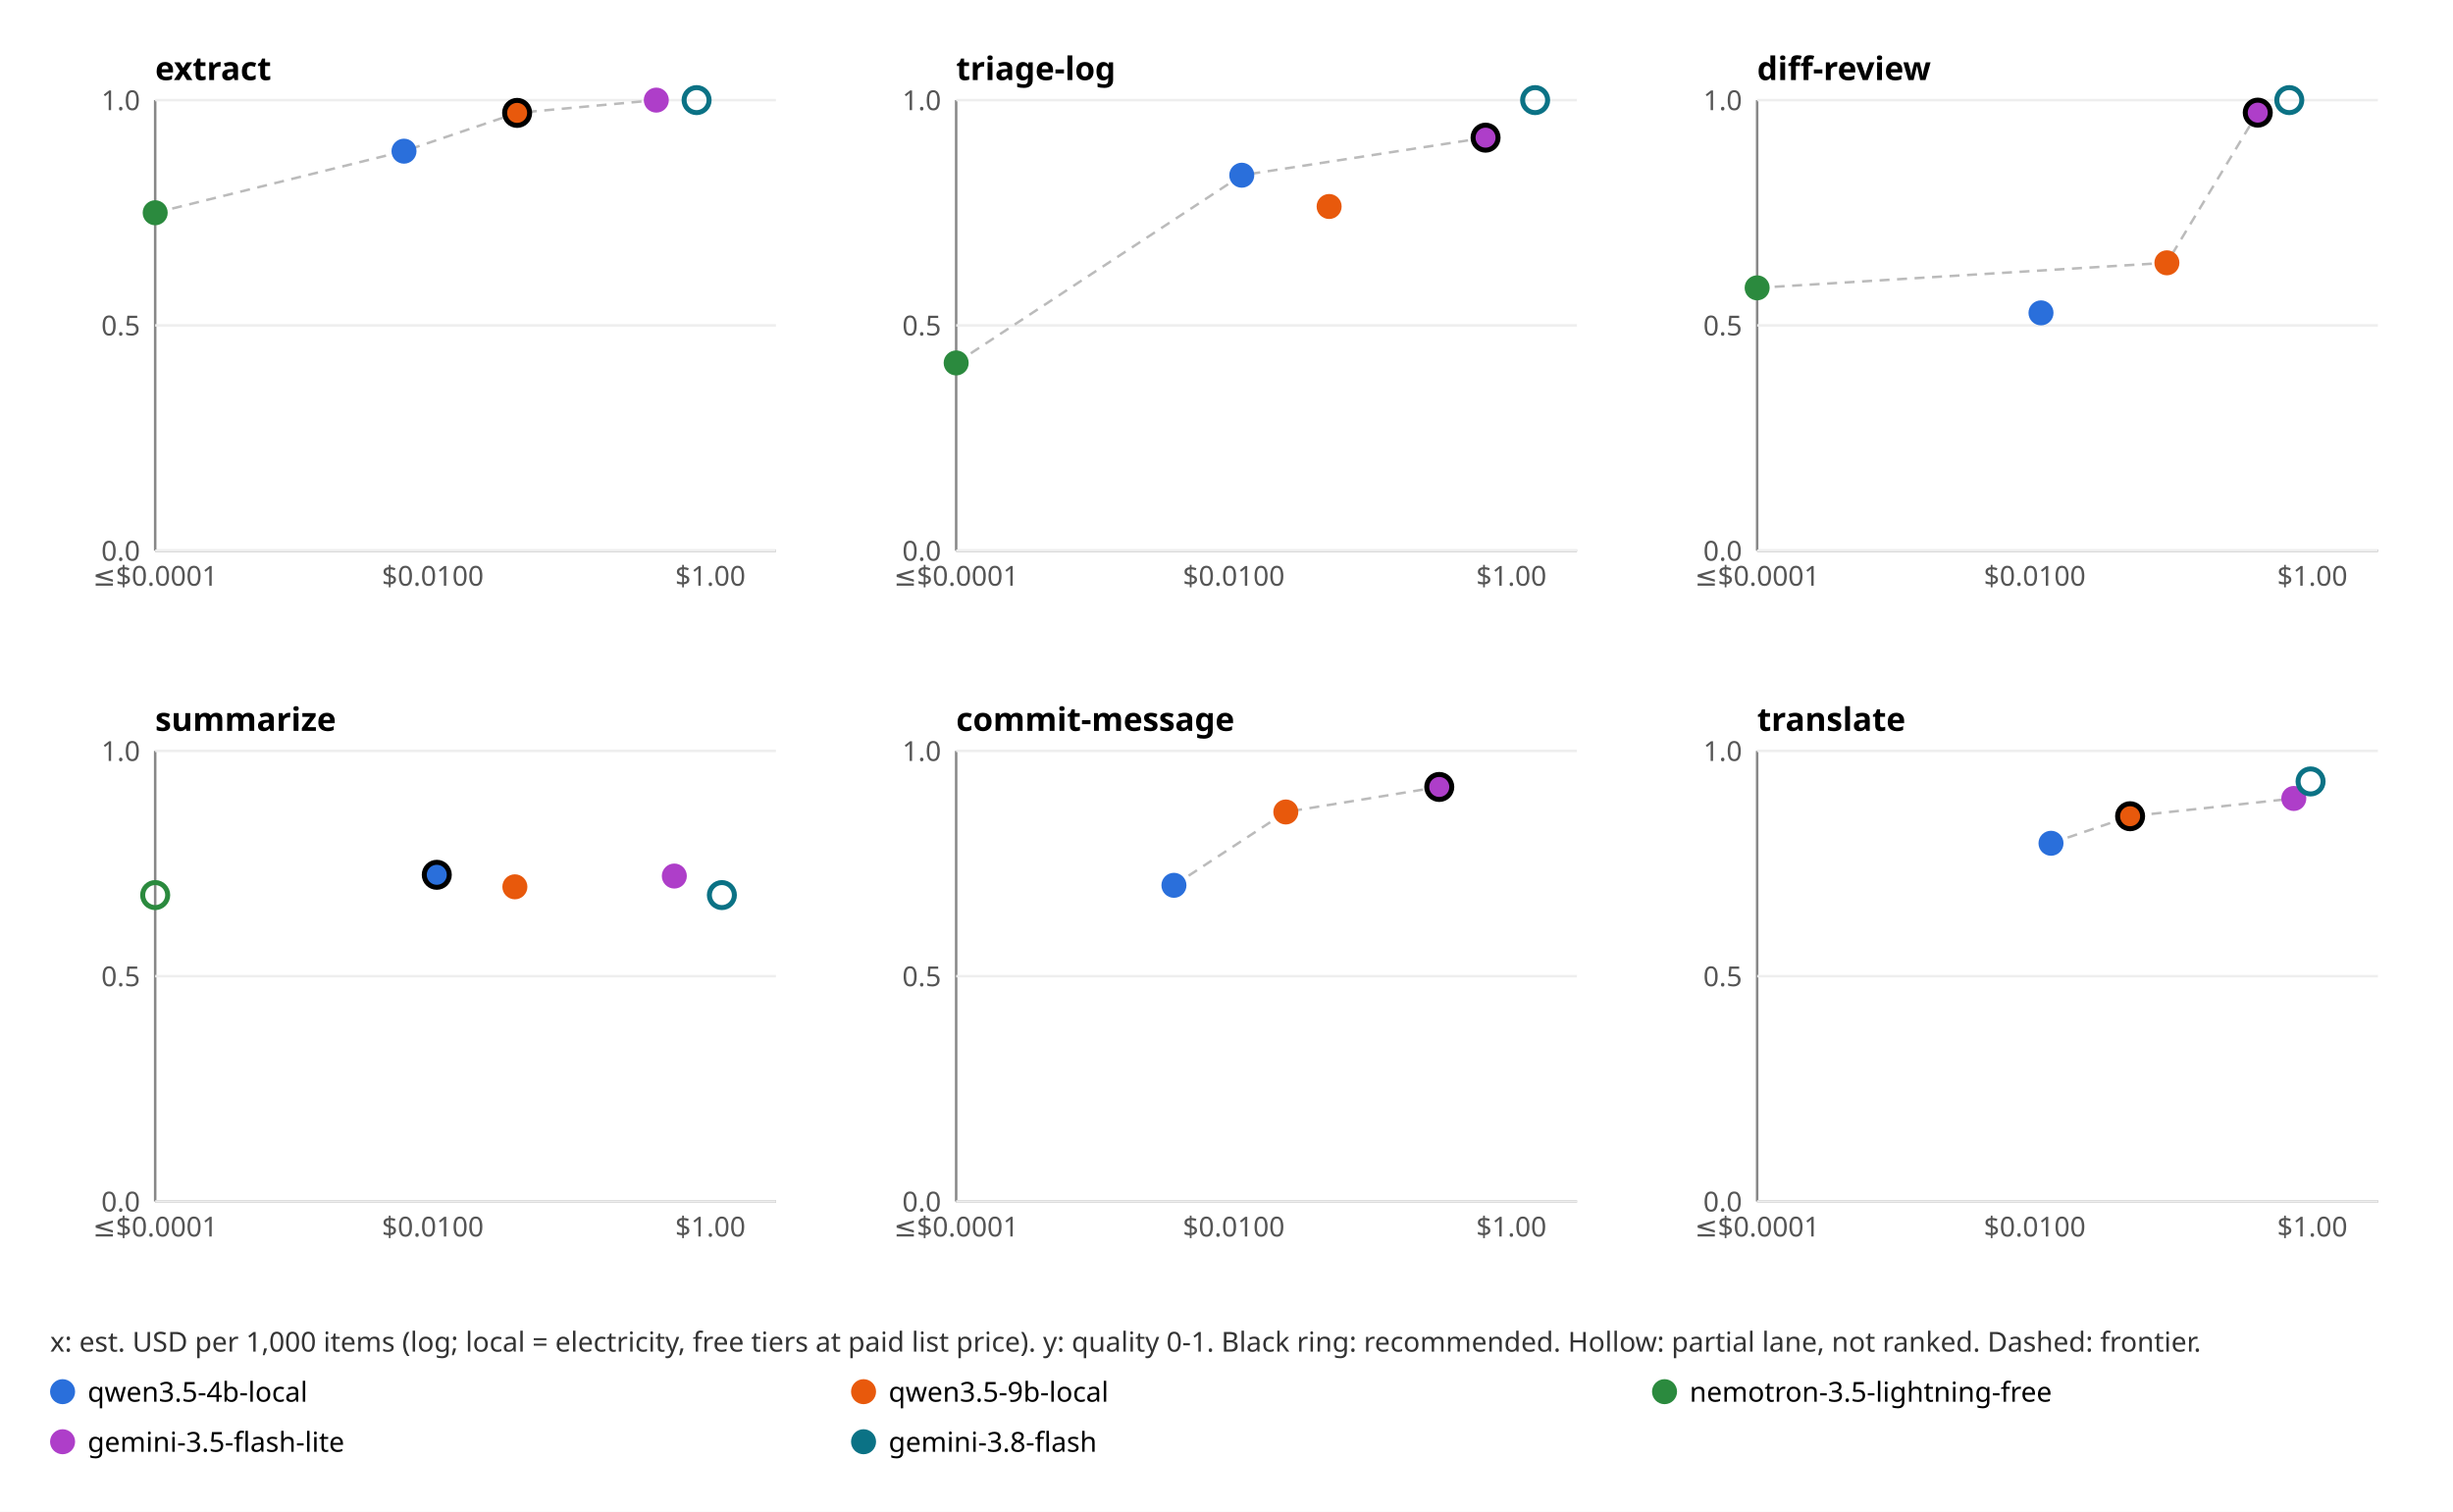
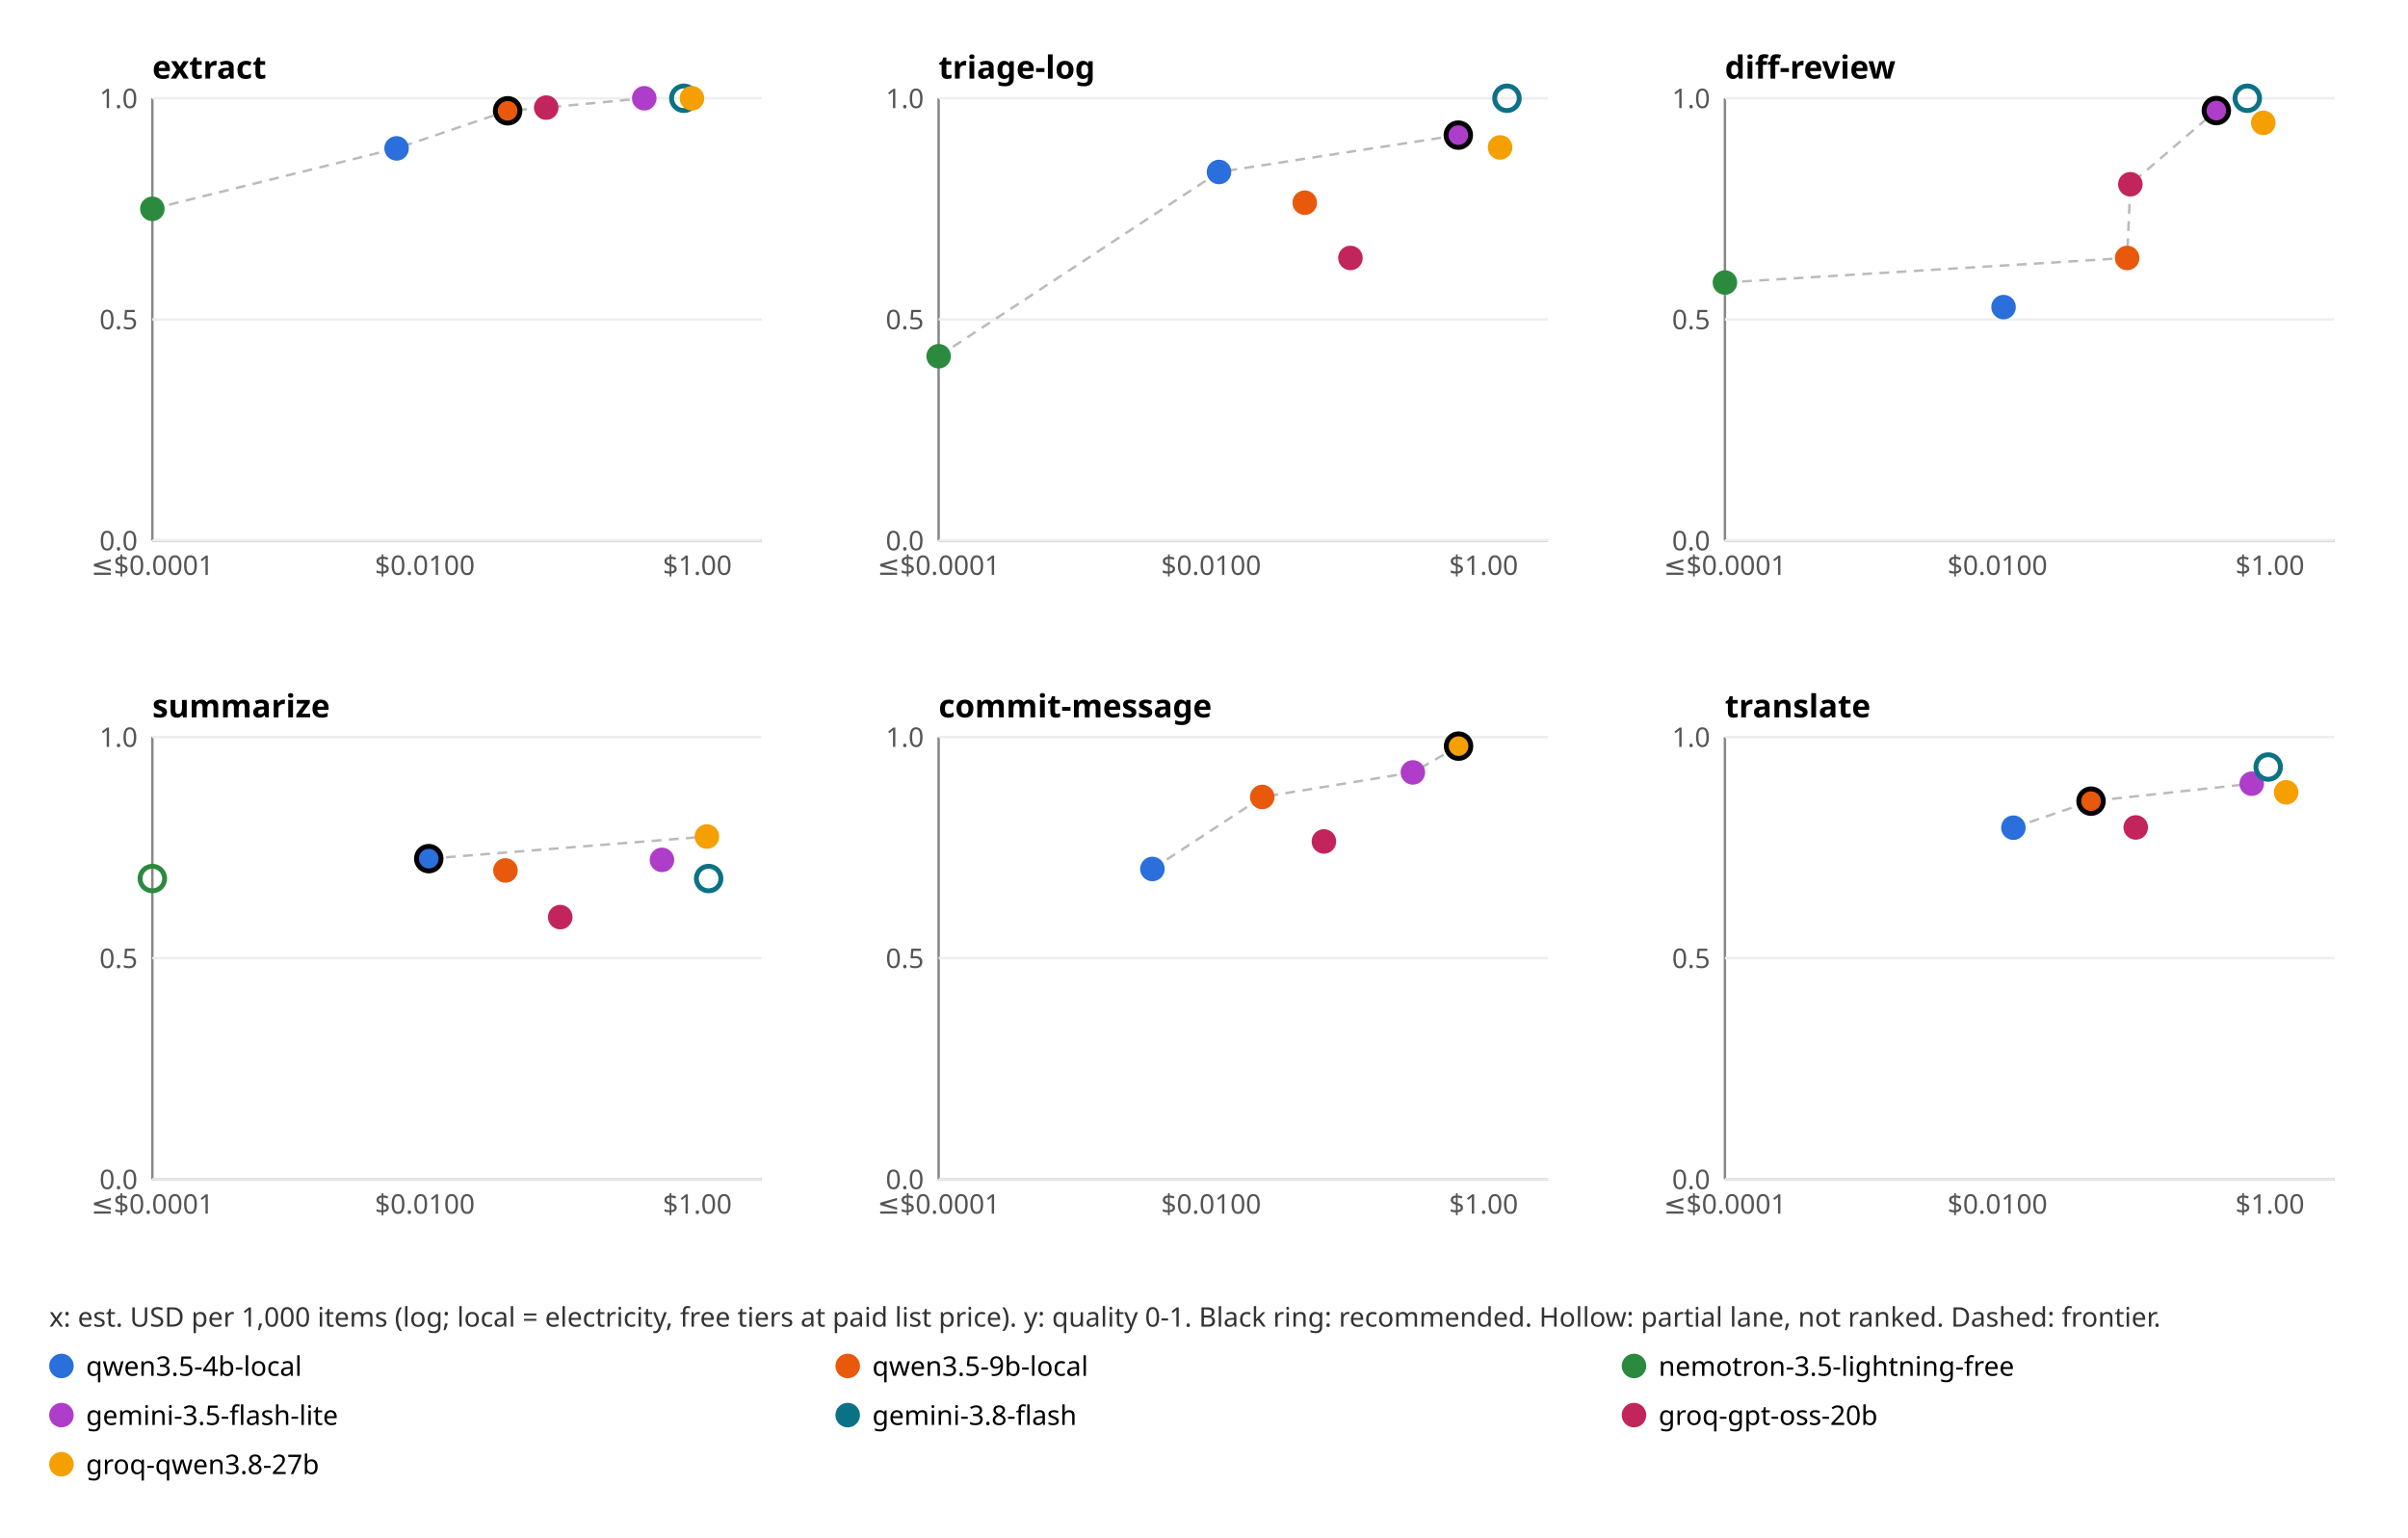
- <svg xmlns="http://www.w3.org/2000/svg" viewBox="0 0 980 604" font-family="system-ui, sans-serif" font-size="11">
-   <rect width="980" height="604" fill="#ffffff" />
+ <svg xmlns="http://www.w3.org/2000/svg" viewBox="0 0 980 626" font-family="system-ui, sans-serif" font-size="11">
+   <rect width="980" height="626" fill="#ffffff" />
  <g transform="translate(20,20)">
    <text x="42" y="12" font-weight="600" font-size="13">extract</text>
    <line x1="42" y1="200" x2="290" y2="200" stroke="#888" />
    <line x1="42" y1="20" x2="42" y2="200" stroke="#888" />
    <text x="36" y="204" text-anchor="end" fill="#555">0.0</text>
    <line x1="42" y1="200" x2="290" y2="200" stroke="#eee" />
    <text x="36" y="114.0" text-anchor="end" fill="#555">0.5</text>
    <line x1="42" y1="110.0" x2="290" y2="110.0" stroke="#eee" />
    <text x="36" y="24" text-anchor="end" fill="#555">1.0</text>
    <line x1="42" y1="20" x2="290" y2="20" stroke="#eee" />
    <text x="42.0" y="214" text-anchor="middle" fill="#555">≤$0.0001</text>
    <text x="152.901" y="214" text-anchor="middle" fill="#555">$0.0100</text>
    <text x="263.802" y="214" text-anchor="middle" fill="#555">$1.00</text>
-     <polyline points="42.0,65.0 141.4,40.4 186.6,25.1 242.2,20.0" fill="none" stroke="#bbb" stroke-dasharray="4 3" />
+     <polyline points="42.0,65.0 141.4,40.4 186.6,25.1 202.3,23.8 242.2,20.0" fill="none" stroke="#bbb" stroke-dasharray="4 3" />
    <circle cx="141.4" cy="40.4" r="5" fill="#2a6fdb" />
    <circle cx="186.6" cy="25.1" r="5" fill="#e8590c" stroke="#000" stroke-width="2" />
    <circle cx="42.0" cy="65.0" r="5" fill="#2b8a3e" />
    <circle cx="242.2" cy="20.0" r="5" fill="#ae3ec9" />
    <circle cx="258.3" cy="20.0" r="5" fill="#0b7285" fill-opacity="0" stroke="#0b7285" stroke-width="2" />
+     <circle cx="202.3" cy="23.8" r="5" fill="#c2255c" />
+     <circle cx="261.6" cy="20.0" r="5" fill="#f59f00" />
  </g>
  <g transform="translate(340,20)">
    <text x="42" y="12" font-weight="600" font-size="13">triage-log</text>
    <line x1="42" y1="200" x2="290" y2="200" stroke="#888" />
    <line x1="42" y1="20" x2="42" y2="200" stroke="#888" />
    <text x="36" y="204" text-anchor="end" fill="#555">0.0</text>
    <line x1="42" y1="200" x2="290" y2="200" stroke="#eee" />
    <text x="36" y="114.0" text-anchor="end" fill="#555">0.5</text>
    <line x1="42" y1="110.0" x2="290" y2="110.0" stroke="#eee" />
    <text x="36" y="24" text-anchor="end" fill="#555">1.0</text>
    <line x1="42" y1="20" x2="290" y2="20" stroke="#eee" />
    <text x="42.0" y="214" text-anchor="middle" fill="#555">≤$0.0001</text>
    <text x="152.901" y="214" text-anchor="middle" fill="#555">$0.0100</text>
    <text x="263.802" y="214" text-anchor="middle" fill="#555">$1.00</text>
    <polyline points="42.0,125.0 156.1,50.0 253.5,35.0" fill="none" stroke="#bbb" stroke-dasharray="4 3" />
    <circle cx="156.1" cy="50.0" r="5" fill="#2a6fdb" />
    <circle cx="191.0" cy="62.5" r="5" fill="#e8590c" />
    <circle cx="42.0" cy="125.0" r="5" fill="#2b8a3e" />
    <circle cx="253.5" cy="35.0" r="5" fill="#ae3ec9" stroke="#000" stroke-width="2" />
    <circle cx="273.3" cy="20.0" r="5" fill="#0b7285" fill-opacity="0" stroke="#0b7285" stroke-width="2" />
+     <circle cx="209.6" cy="85.0" r="5" fill="#c2255c" />
+     <circle cx="270.5" cy="40.0" r="5" fill="#f59f00" />
  </g>
  <g transform="translate(660,20)">
    <text x="42" y="12" font-weight="600" font-size="13">diff-review</text>
    <line x1="42" y1="200" x2="290" y2="200" stroke="#888" />
    <line x1="42" y1="20" x2="42" y2="200" stroke="#888" />
    <text x="36" y="204" text-anchor="end" fill="#555">0.0</text>
    <line x1="42" y1="200" x2="290" y2="200" stroke="#eee" />
    <text x="36" y="114.0" text-anchor="end" fill="#555">0.5</text>
    <line x1="42" y1="110.0" x2="290" y2="110.0" stroke="#eee" />
    <text x="36" y="24" text-anchor="end" fill="#555">1.0</text>
    <line x1="42" y1="20" x2="290" y2="20" stroke="#eee" />
    <text x="42.0" y="214" text-anchor="middle" fill="#555">≤$0.0001</text>
    <text x="152.901" y="214" text-anchor="middle" fill="#555">$0.0100</text>
    <text x="263.802" y="214" text-anchor="middle" fill="#555">$1.00</text>
-     <polyline points="42.0,95.0 205.7,85.0 242.0,25.0" fill="none" stroke="#bbb" stroke-dasharray="4 3" />
+     <polyline points="42.0,95.0 205.7,85.0 207.0,55.0 242.0,25.0" fill="none" stroke="#bbb" stroke-dasharray="4 3" />
    <circle cx="155.4" cy="105.0" r="5" fill="#2a6fdb" />
    <circle cx="205.7" cy="85.0" r="5" fill="#e8590c" />
    <circle cx="42.0" cy="95.0" r="5" fill="#2b8a3e" />
    <circle cx="242.0" cy="25.0" r="5" fill="#ae3ec9" stroke="#000" stroke-width="2" />
    <circle cx="254.6" cy="20.0" r="5" fill="#0b7285" fill-opacity="0" stroke="#0b7285" stroke-width="2" />
+     <circle cx="207.0" cy="55.0" r="5" fill="#c2255c" />
+     <circle cx="261.1" cy="30.0" r="5" fill="#f59f00" />
  </g>
  <g transform="translate(20,280)">
    <text x="42" y="12" font-weight="600" font-size="13">summarize</text>
    <line x1="42" y1="200" x2="290" y2="200" stroke="#888" />
    <line x1="42" y1="20" x2="42" y2="200" stroke="#888" />
    <text x="36" y="204" text-anchor="end" fill="#555">0.0</text>
    <line x1="42" y1="200" x2="290" y2="200" stroke="#eee" />
    <text x="36" y="114.0" text-anchor="end" fill="#555">0.5</text>
    <line x1="42" y1="110.0" x2="290" y2="110.0" stroke="#eee" />
    <text x="36" y="24" text-anchor="end" fill="#555">1.0</text>
    <line x1="42" y1="20" x2="290" y2="20" stroke="#eee" />
    <text x="42.0" y="214" text-anchor="middle" fill="#555">≤$0.0001</text>
    <text x="152.901" y="214" text-anchor="middle" fill="#555">$0.0100</text>
    <text x="263.802" y="214" text-anchor="middle" fill="#555">$1.00</text>
+     <polyline points="154.5,69.5 267.7,60.5" fill="none" stroke="#bbb" stroke-dasharray="4 3" />
    <circle cx="154.5" cy="69.5" r="5" fill="#2a6fdb" stroke="#000" stroke-width="2" />
    <circle cx="185.7" cy="74.3" r="5" fill="#e8590c" />
    <circle cx="42.0" cy="77.6" r="5" fill="#2b8a3e" fill-opacity="0" stroke="#2b8a3e" stroke-width="2" />
    <circle cx="249.4" cy="70.0" r="5" fill="#ae3ec9" />
    <circle cx="268.4" cy="77.6" r="5" fill="#0b7285" fill-opacity="0" stroke="#0b7285" stroke-width="2" />
+     <circle cx="208.0" cy="93.3" r="5" fill="#c2255c" />
+     <circle cx="267.7" cy="60.5" r="5" fill="#f59f00" />
  </g>
  <g transform="translate(340,280)">
    <text x="42" y="12" font-weight="600" font-size="13">commit-message</text>
    <line x1="42" y1="200" x2="290" y2="200" stroke="#888" />
    <line x1="42" y1="20" x2="42" y2="200" stroke="#888" />
    <text x="36" y="204" text-anchor="end" fill="#555">0.0</text>
    <line x1="42" y1="200" x2="290" y2="200" stroke="#eee" />
    <text x="36" y="114.0" text-anchor="end" fill="#555">0.5</text>
    <line x1="42" y1="110.0" x2="290" y2="110.0" stroke="#eee" />
    <text x="36" y="24" text-anchor="end" fill="#555">1.0</text>
    <line x1="42" y1="20" x2="290" y2="20" stroke="#eee" />
    <text x="42.0" y="214" text-anchor="middle" fill="#555">≤$0.0001</text>
    <text x="152.901" y="214" text-anchor="middle" fill="#555">$0.0100</text>
    <text x="263.802" y="214" text-anchor="middle" fill="#555">$1.00</text>
-     <polyline points="129.0,73.7 173.7,44.4 235.0,34.4" fill="none" stroke="#bbb" stroke-dasharray="4 3" />
+     <polyline points="129.0,73.7 173.7,44.4 235.0,34.4 253.6,23.7" fill="none" stroke="#bbb" stroke-dasharray="4 3" />
    <circle cx="129.0" cy="73.7" r="5" fill="#2a6fdb" />
    <circle cx="173.7" cy="44.4" r="5" fill="#e8590c" />
-     <circle cx="235.0" cy="34.4" r="5" fill="#ae3ec9" stroke="#000" stroke-width="2" />
+     <circle cx="235.0" cy="34.4" r="5" fill="#ae3ec9" />
+     <circle cx="198.8" cy="62.5" r="5" fill="#c2255c" />
+     <circle cx="253.6" cy="23.7" r="5" fill="#f59f00" stroke="#000" stroke-width="2" />
  </g>
  <g transform="translate(660,280)">
    <text x="42" y="12" font-weight="600" font-size="13">translate</text>
    <line x1="42" y1="200" x2="290" y2="200" stroke="#888" />
    <line x1="42" y1="20" x2="42" y2="200" stroke="#888" />
    <text x="36" y="204" text-anchor="end" fill="#555">0.0</text>
    <line x1="42" y1="200" x2="290" y2="200" stroke="#eee" />
    <text x="36" y="114.0" text-anchor="end" fill="#555">0.5</text>
    <line x1="42" y1="110.0" x2="290" y2="110.0" stroke="#eee" />
    <text x="36" y="24" text-anchor="end" fill="#555">1.0</text>
    <line x1="42" y1="20" x2="290" y2="20" stroke="#eee" />
    <text x="42.0" y="214" text-anchor="middle" fill="#555">≤$0.0001</text>
    <text x="152.901" y="214" text-anchor="middle" fill="#555">$0.0100</text>
    <text x="263.802" y="214" text-anchor="middle" fill="#555">$1.00</text>
    <polyline points="159.4,56.9 191.0,46.1 256.4,39.0" fill="none" stroke="#bbb" stroke-dasharray="4 3" />
    <circle cx="159.4" cy="56.9" r="5" fill="#2a6fdb" />
    <circle cx="191.0" cy="46.1" r="5" fill="#e8590c" stroke="#000" stroke-width="2" />
    <circle cx="256.4" cy="39.0" r="5" fill="#ae3ec9" />
    <circle cx="263.1" cy="32.2" r="5" fill="#0b7285" fill-opacity="0" stroke="#0b7285" stroke-width="2" />
+     <circle cx="209.2" cy="56.8" r="5" fill="#c2255c" />
+     <circle cx="270.4" cy="42.5" r="5" fill="#f59f00" />
  </g>
  <text x="20" y="540" fill="#333">x: est. USD per 1,000 items (log; local = electricity, free tiers at paid list price). y: quality 0-1. Black ring: recommended. Hollow: partial lane, not ranked. Dashed: frontier.</text>
  <circle cx="25" cy="556" r="5" fill="#2a6fdb" />
  <text x="35" y="560">qwen3.5-4b-local</text>
  <circle cx="345" cy="556" r="5" fill="#e8590c" />
  <text x="355" y="560">qwen3.5-9b-local</text>
  <circle cx="665" cy="556" r="5" fill="#2b8a3e" />
  <text x="675" y="560">nemotron-3.5-lightning-free</text>
  <circle cx="25" cy="576" r="5" fill="#ae3ec9" />
  <text x="35" y="580">gemini-3.5-flash-lite</text>
  <circle cx="345" cy="576" r="5" fill="#0b7285" />
  <text x="355" y="580">gemini-3.8-flash</text>
+   <circle cx="665" cy="576" r="5" fill="#c2255c" />
+   <text x="675" y="580">groq-gpt-oss-20b</text>
+   <circle cx="25" cy="596" r="5" fill="#f59f00" />
+   <text x="35" y="600">groq-qwen3.8-27b</text>
</svg>
